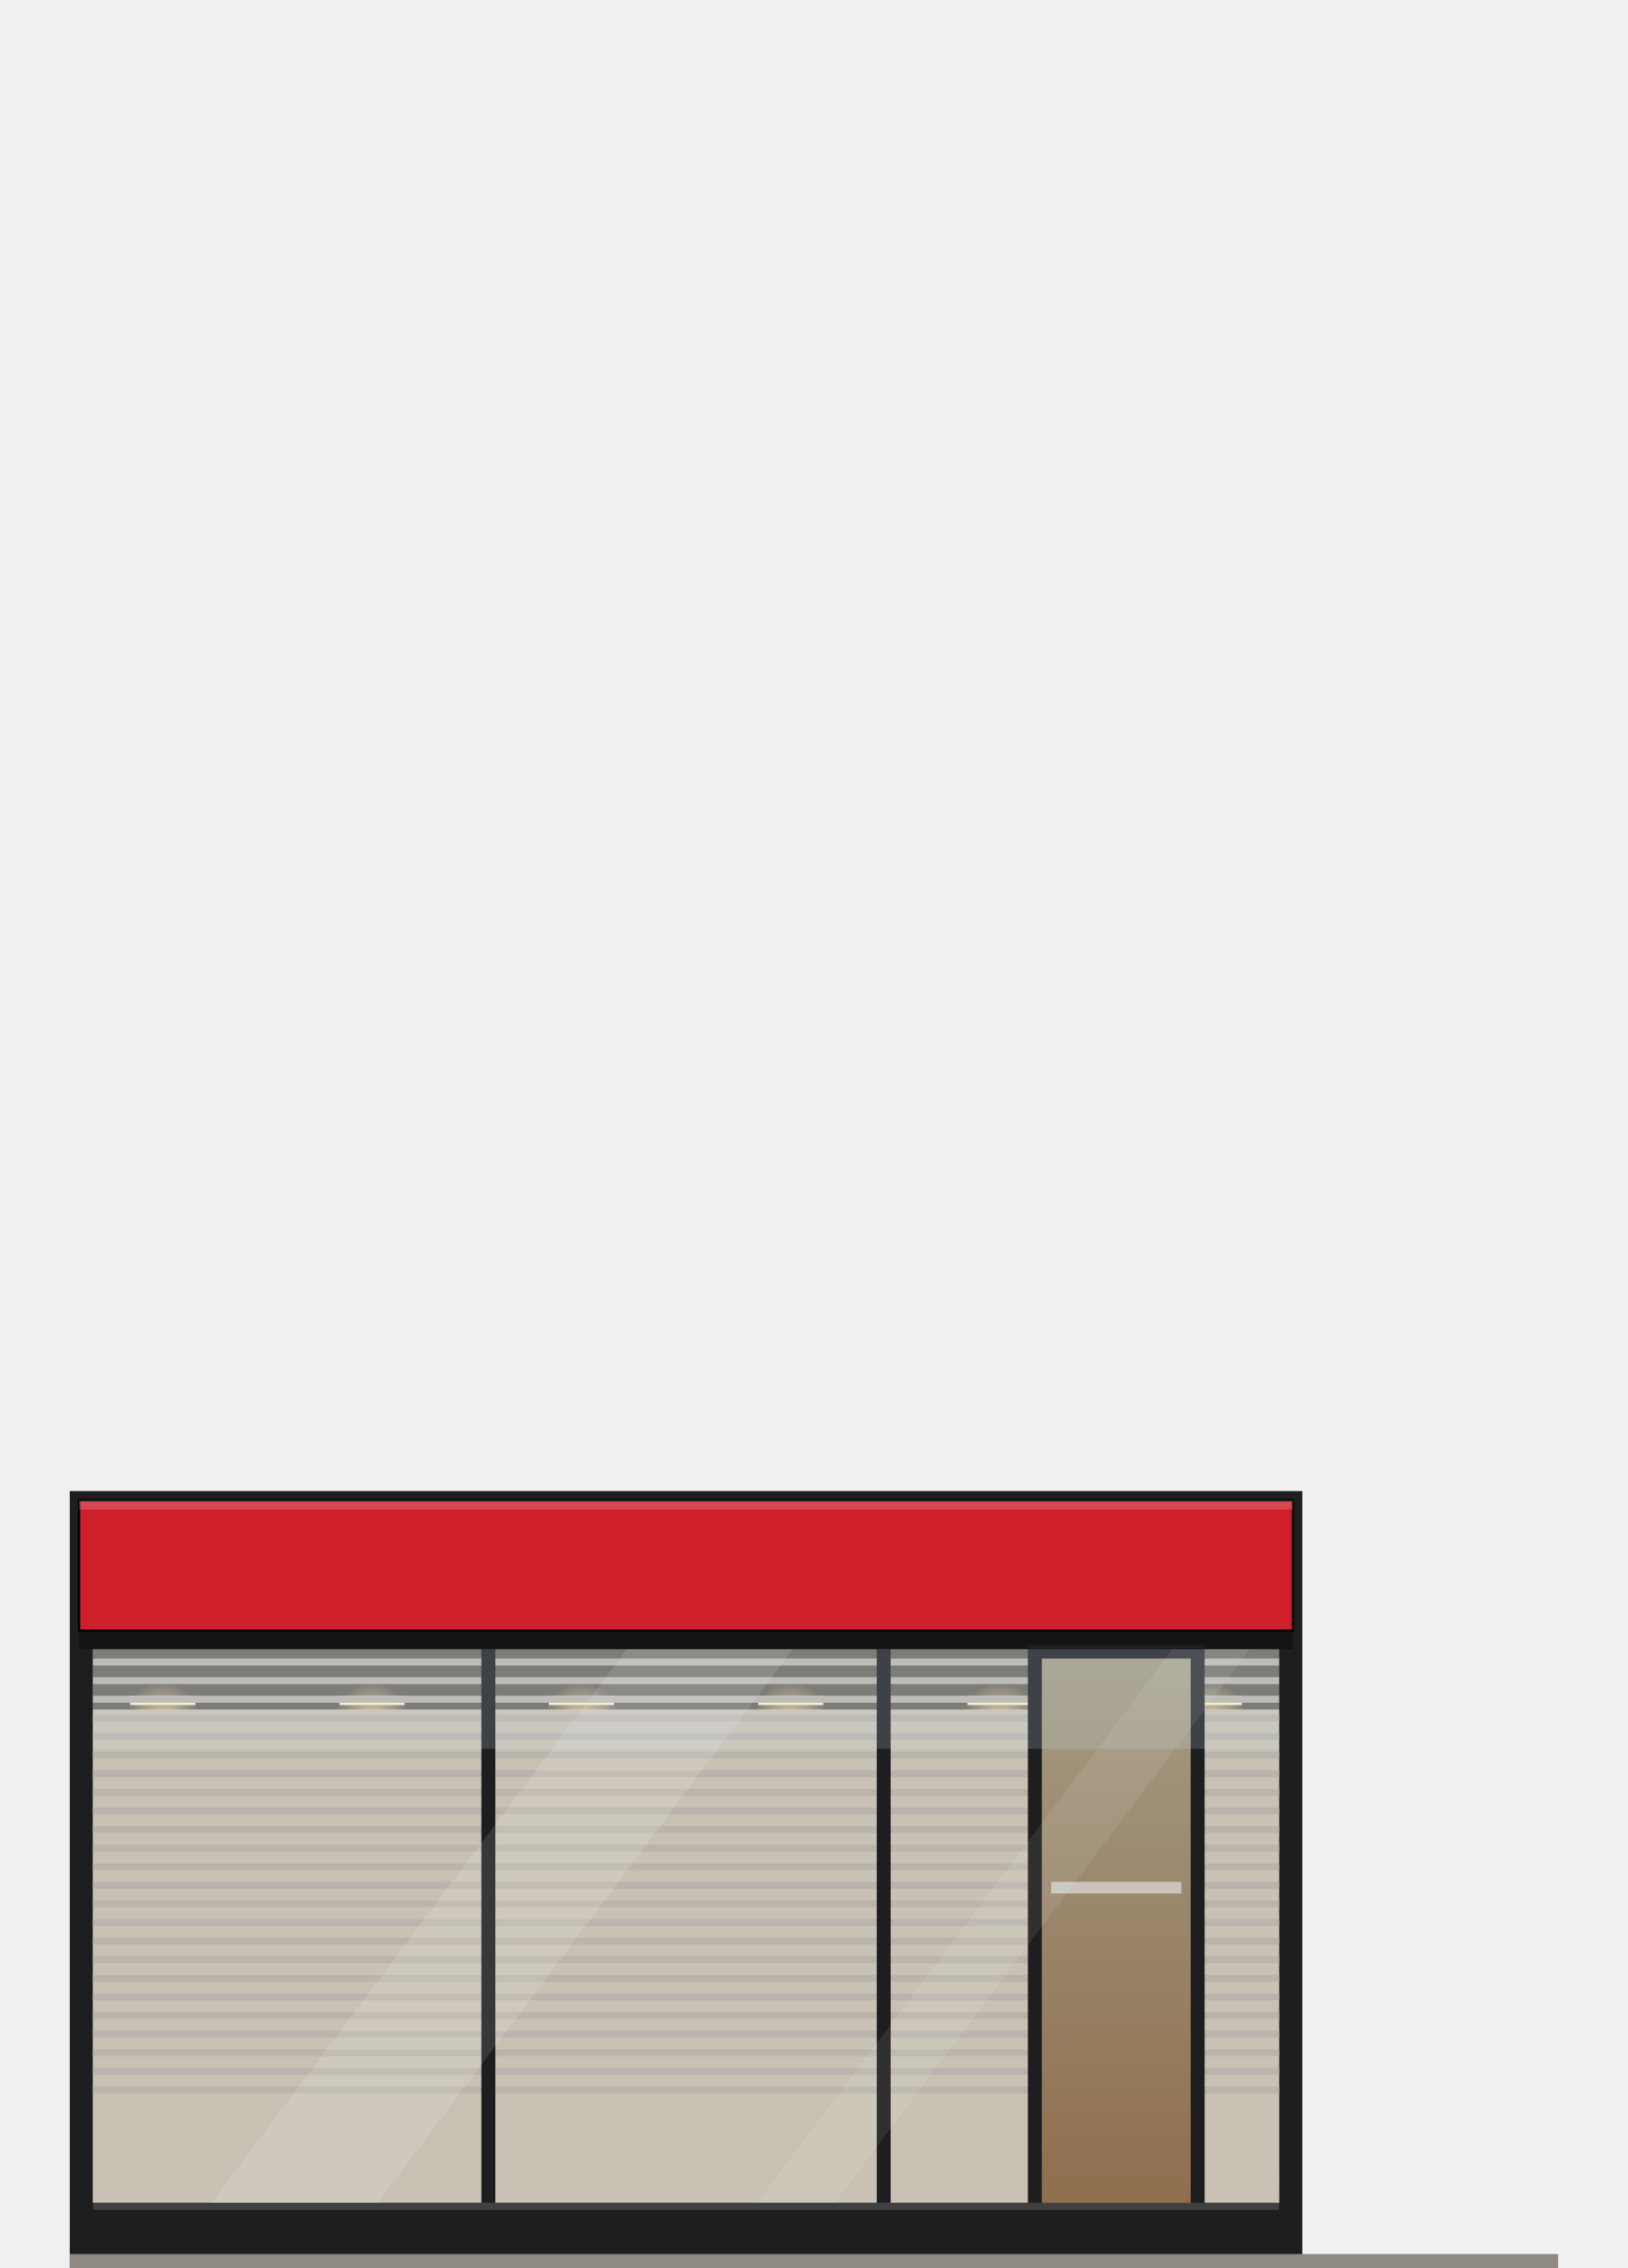
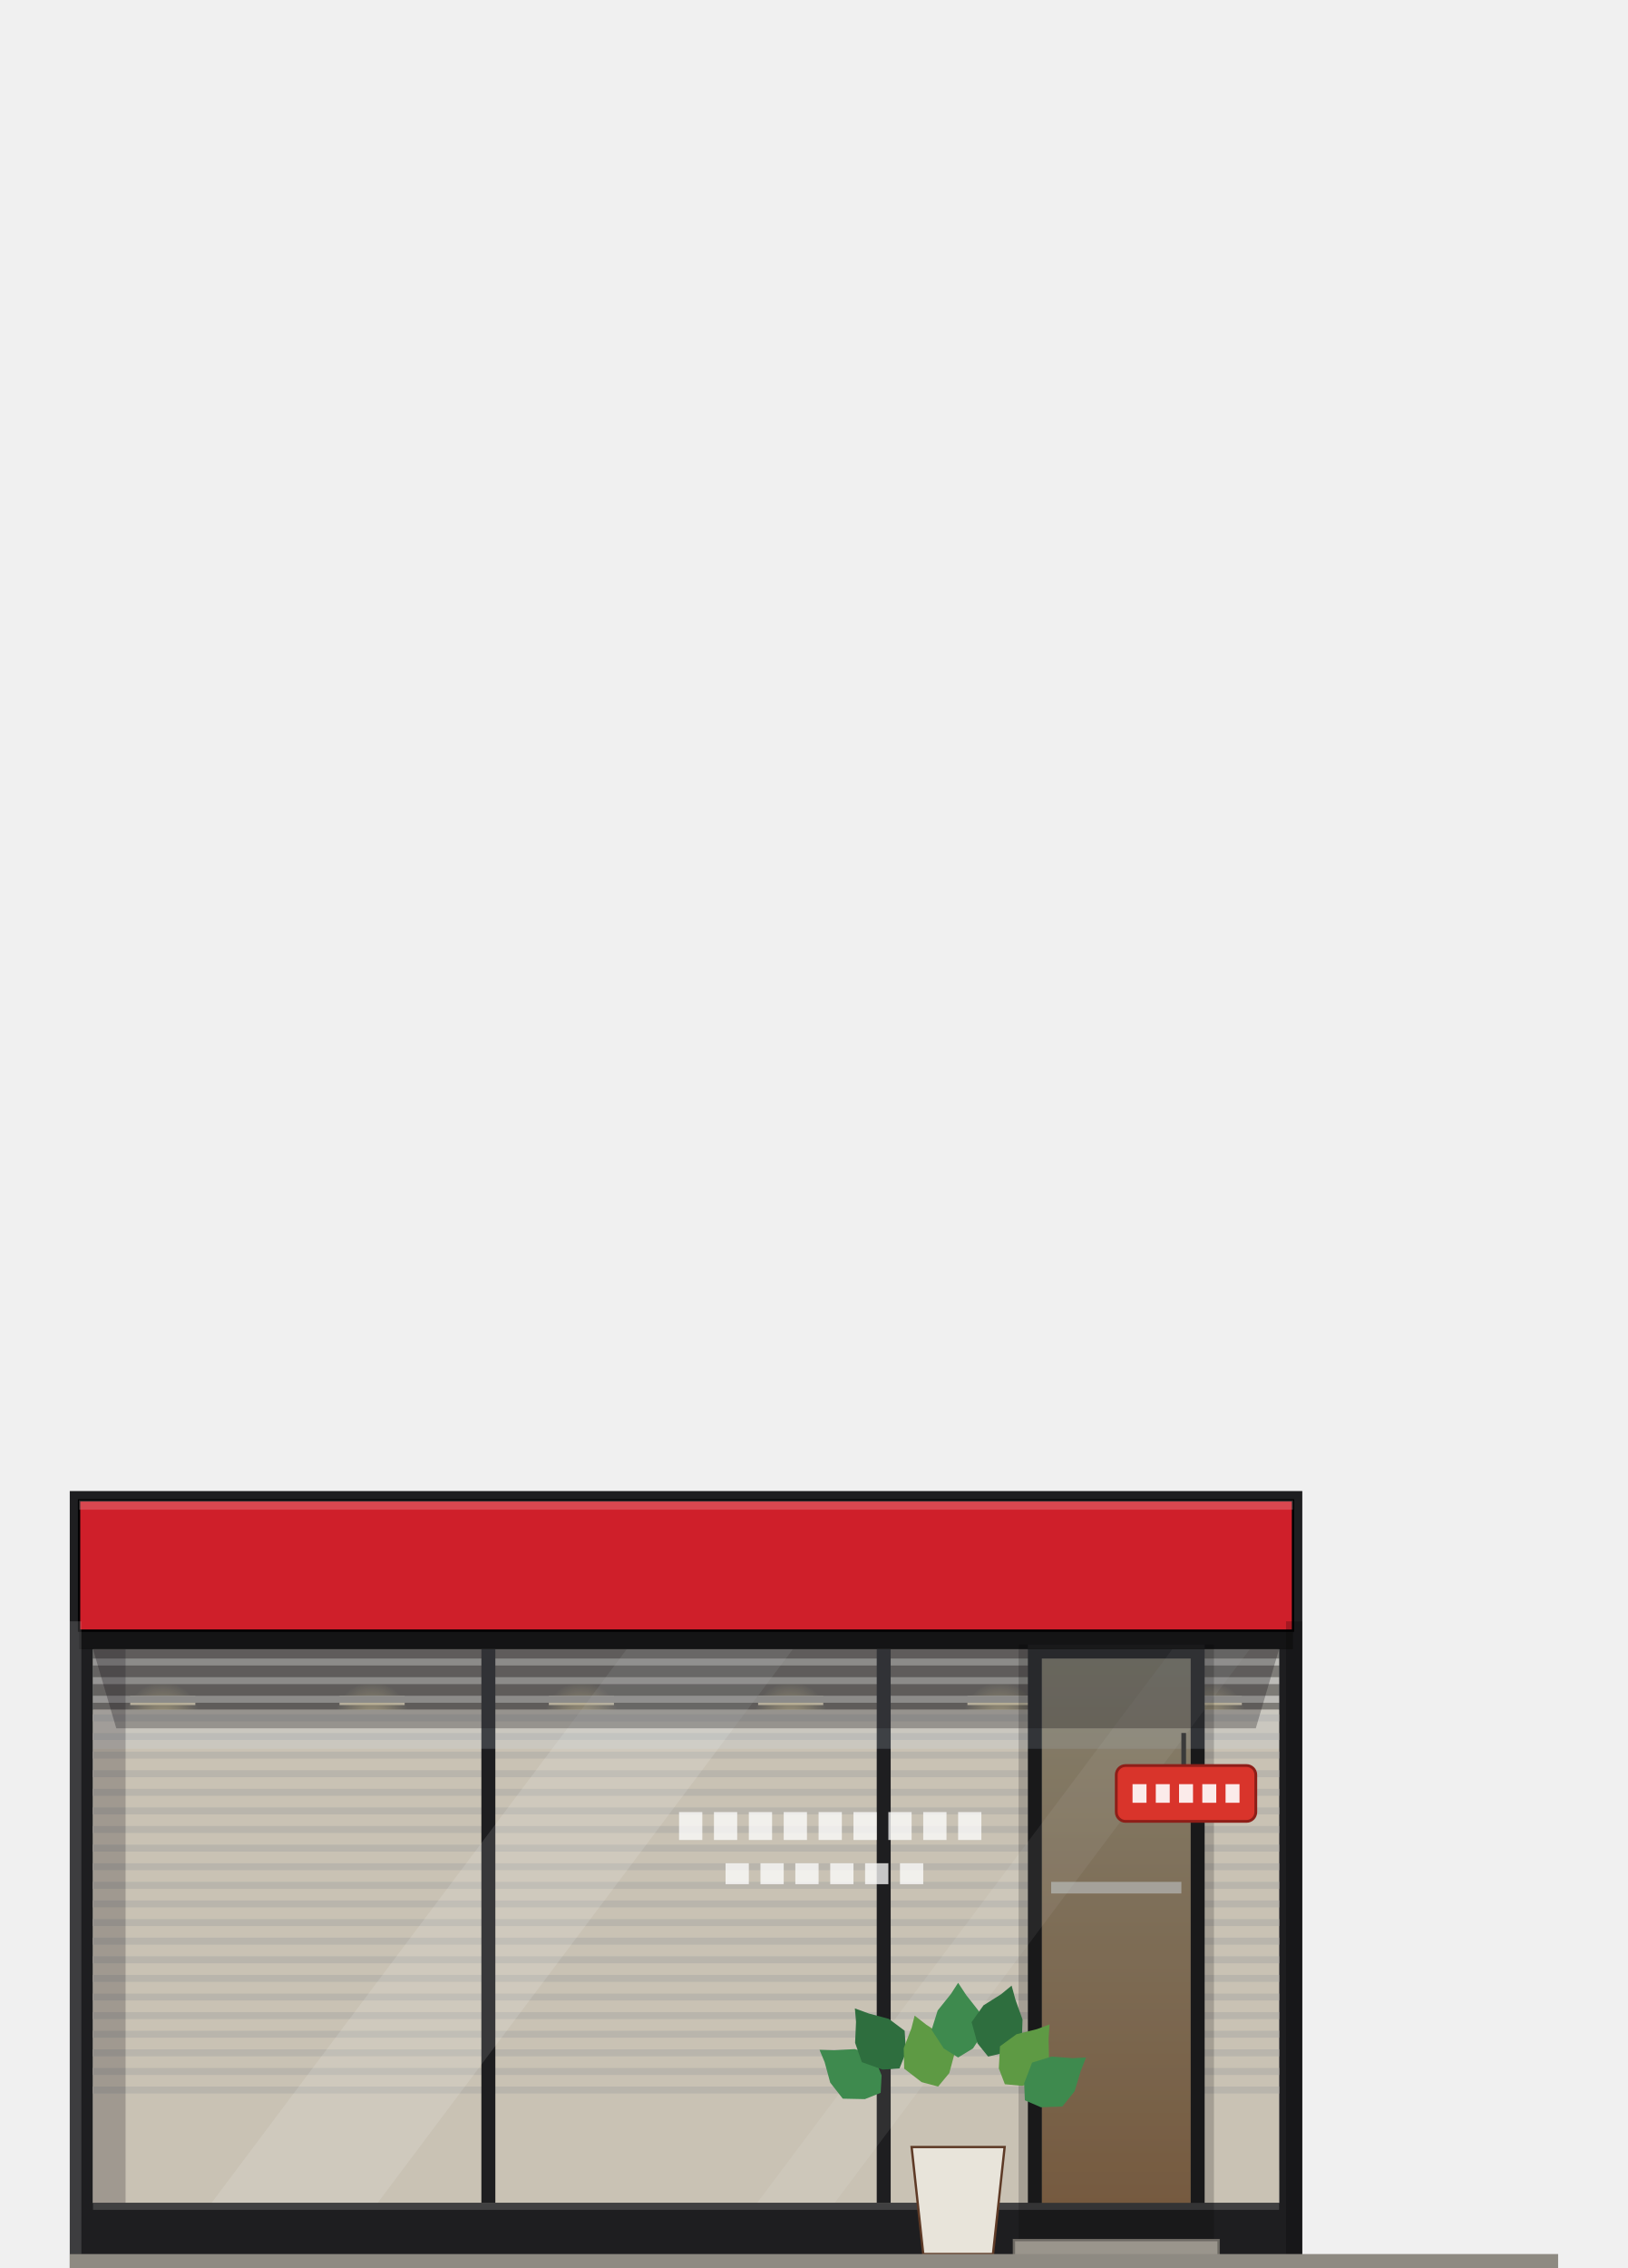
<svg xmlns="http://www.w3.org/2000/svg" width="700.0" height="975.0" viewBox="0 0 700.0 975.0">
  <defs>
    <linearGradient id="glass" x1="0" y1="0" x2="0" y2="1">
      <stop offset="0" stop-color="#C4E0EC" />
      <stop offset="1" stop-color="#557A90" />
    </linearGradient>
    <linearGradient id="shade" x1="0" y1="0" x2="0" y2="1">
      <stop offset="0" stop-color="#FFFFFF" stop-opacity="0.1" />
      <stop offset="1" stop-color="#000000" stop-opacity="0.16" />
    </linearGradient>
    <radialGradient id="glow">
      <stop offset="0" stop-color="#FFE9A8" stop-opacity="0.75" />
      <stop offset="1" stop-color="#FFE9A8" stop-opacity="0" />
    </radialGradient>
    <linearGradient id="warm" x1="0" y1="0" x2="0" y2="1">
      <stop offset="0" stop-color="#FFE7B5" />
      <stop offset="1" stop-color="#D98E4A" />
    </linearGradient>
    <linearGradient id="drop" x1="0" y1="0" x2="0" y2="1">
      <stop offset="0" stop-color="#2A1408" stop-opacity="0.3" />
      <stop offset="1" stop-color="#2A1408" stop-opacity="0" />
    </linearGradient>
    <linearGradient id="sun" x1="0" y1="0" x2="1" y2="0">
      <stop offset="0" stop-color="#FFE6B8" stop-opacity="0.14" />
      <stop offset="0.5" stop-color="#FFE6B8" stop-opacity="0" />
      <stop offset="1" stop-color="#1A0C14" stop-opacity="0.12" />
    </linearGradient>
    <radialGradient id="pumpkin_glow">
      <stop offset="0" stop-color="#FFB347" stop-opacity="0.6" />
      <stop offset="1" stop-color="#FFB347" stop-opacity="0" />
    </radialGradient>
  </defs>
  <rect x="30.0" y="641.0" width="530.0" height="334.0" fill="#1E1E20" />
  <rect x="34.0" y="645.0" width="522.0" height="56.0" fill="#D8202A" stroke="#000000" stroke-width="1.0" opacity="0.95" />
  <rect x="34.0" y="645.0" width="522.0" height="4.0" fill="#FFFFFF" opacity="0.18" />
  <rect x="34.0" y="701.0" width="522.0" height="8.0" fill="#000000" opacity="0.35" />
  <rect x="40.0" y="709.0" width="510.0" height="238.0" fill="#2F3A41" />
  <clipPath id="in1">
    <rect x="40.0" y="709.0" width="510.0" height="238.0" />
  </clipPath>
  <g clip-path="url(#in1)">
    <rect x="40.0" y="709.0" width="510.0" height="238.0" fill="#bebbb4" />
    <rect x="40.0" y="709.0" width="510.0" height="238.0" fill="url(#warm)" opacity="0.25" />
    <rect x="40.0" y="709.0" width="510.0" height="26.0" fill="#1E1A18" opacity="0.55" />
    <rect x="56.0" y="729.0" width="28.0" height="4.0" fill="#FFF2D0" />
    <circle cx="70.0" cy="739.0" r="16.0" fill="url(#glow)" />
    <rect x="146.0" y="729.0" width="28.0" height="4.0" fill="#FFF2D0" />
    <circle cx="160.0" cy="739.0" r="16.0" fill="url(#glow)" />
    <rect x="236.0" y="729.0" width="28.0" height="4.0" fill="#FFF2D0" />
    <circle cx="250.0" cy="739.0" r="16.0" fill="url(#glow)" />
    <rect x="326.0" y="729.0" width="28.0" height="4.0" fill="#FFF2D0" />
    <circle cx="340.0" cy="739.0" r="16.0" fill="url(#glow)" />
    <rect x="416.0" y="729.0" width="28.0" height="4.0" fill="#FFF2D0" />
    <circle cx="430.0" cy="739.0" r="16.0" fill="url(#glow)" />
    <rect x="506.0" y="729.0" width="28.0" height="4.0" fill="#FFF2D0" />
    <circle cx="520.0" cy="739.0" r="16.0" fill="url(#glow)" />
    <rect x="40.0" y="933.0" width="510.0" height="14.0" fill="#7c7a75" />
    <rect x="40.0" y="735.0" width="510.0" height="212.0" fill="#C9C2B4" />
    <rect x="40.0" y="713.0" width="510.0" height="3.0" fill="#B9B5AC" />
    <rect x="40.0" y="721.0" width="510.0" height="3.0" fill="#B9B5AC" />
    <rect x="40.0" y="729.0" width="510.0" height="3.0" fill="#B9B5AC" />
    <rect x="40.0" y="737.0" width="510.0" height="3.0" fill="#B9B5AC" />
    <rect x="40.0" y="745.0" width="510.0" height="3.0" fill="#B9B5AC" />
    <rect x="40.0" y="753.0" width="510.0" height="3.0" fill="#B9B5AC" />
    <rect x="40.0" y="761.0" width="510.0" height="3.0" fill="#B9B5AC" />
    <rect x="40.0" y="769.0" width="510.0" height="3.0" fill="#B9B5AC" />
    <rect x="40.0" y="777.0" width="510.0" height="3.0" fill="#B9B5AC" />
    <rect x="40.0" y="785.0" width="510.0" height="3.0" fill="#B9B5AC" />
    <rect x="40.0" y="793.0" width="510.0" height="3.0" fill="#B9B5AC" />
    <rect x="40.0" y="801.0" width="510.0" height="3.0" fill="#B9B5AC" />
    <rect x="40.0" y="809.0" width="510.0" height="3.0" fill="#B9B5AC" />
    <rect x="40.0" y="817.0" width="510.0" height="3.0" fill="#B9B5AC" />
    <rect x="40.0" y="825.0" width="510.0" height="3.0" fill="#B9B5AC" />
    <rect x="40.0" y="833.0" width="510.0" height="3.0" fill="#B9B5AC" />
    <rect x="40.0" y="841.0" width="510.0" height="3.0" fill="#B9B5AC" />
    <rect x="40.0" y="849.0" width="510.0" height="3.0" fill="#B9B5AC" />
    <rect x="40.0" y="857.0" width="510.0" height="3.0" fill="#B9B5AC" />
    <rect x="40.0" y="865.0" width="510.0" height="3.0" fill="#B9B5AC" />
    <rect x="40.0" y="873.0" width="510.0" height="3.0" fill="#B9B5AC" />
    <rect x="40.0" y="881.0" width="510.0" height="3.0" fill="#B9B5AC" />
    <rect x="40.0" y="889.0" width="510.0" height="3.0" fill="#B9B5AC" />
    <rect x="40.0" y="897.0" width="510.0" height="3.0" fill="#B9B5AC" />
  </g>
  <rect x="442.0" y="707.0" width="76.0" height="262.0" fill="#1E1E20" />
  <rect x="448.0" y="713.0" width="64.0" height="250.0" fill="#33404A" />
  <rect x="448.0" y="713.0" width="64.0" height="250.0" fill="url(#warm)" opacity="0.55" />
  <rect x="452.0" y="809.0" width="56.0" height="5.0" fill="#C9C5BC" />
  <rect x="207.0" y="709.0" width="6.0" height="238.0" fill="#1E1E20" />
  <rect x="377.0" y="709.0" width="6.0" height="238.0" fill="#1E1E20" />
  <rect x="40.0" y="947.0" width="510.0" height="22.0" fill="#1E1E20" />
  <rect x="40.0" y="947.0" width="510.0" height="3.0" fill="#FFFFFF" opacity="0.15" />
  <clipPath id="pane2">
    <rect x="40.0" y="709.0" width="510.0" height="238.0" />
  </clipPath>
  <g clip-path="url(#pane2)">
    <path d="M91.0 947.0 l178.5 -238.0 l71.4 0 l-178.5 238.0 Z" fill="#FFFFFF" opacity="0.12" />
    <path d="M325.6 947.0 l178.5 -238.0 l33.3 0 l-178.5 238.0 Z" fill="#FFFFFF" opacity="0.08" />
    <rect x="40.0" y="709.0" width="510.0" height="42.8" fill="#CFE0EC" opacity="0.18" />
  </g>
+   <path d="M40.0 709.0 L550.0 709.0 L540.0 743.0 L50.0 743.0 Z" fill="#0E0A10" opacity="0.28" />
+   <rect x="40.0" y="709.0" width="14.0" height="238.0" fill="#0E0A10" opacity="0.22" />
+   <rect x="438.0" y="707.0" width="84.0" height="262.0" fill="#000000" opacity="0.18" />
+   <rect x="436.0" y="963.0" width="88.0" height="8.0" fill="#9A958C" stroke="#6E6A64" stroke-width="1.0" />
+   <rect x="30.0" y="697.0" width="5.0" height="272.0" fill="#FFFFFF" opacity="0.14" />
+   <rect x="553.0" y="697.0" width="7.0" height="272.0" fill="#000000" opacity="0.22" />
+   <rect x="508.0" y="745.0" width="2.0" height="14.0" fill="#3A3A3A" />
+   <rect x="480.0" y="759.0" width="60.0" height="24.0" fill="#D9342B" stroke="#8E1E18" stroke-width="1.2" rx="4" />
+   <rect x="487.0" y="767.0" width="6.0" height="8.0" fill="#FFFFFF" opacity="0.9" />
+   <rect x="497.0" y="767.0" width="6.0" height="8.0" fill="#FFFFFF" opacity="0.9" />
+   <rect x="507.0" y="767.0" width="6.0" height="8.0" fill="#FFFFFF" opacity="0.9" />
+   <rect x="517.0" y="767.0" width="6.0" height="8.0" fill="#FFFFFF" opacity="0.9" />
+   <rect x="527.0" y="767.0" width="6.0" height="8.0" fill="#FFFFFF" opacity="0.9" />
+   <rect x="292.0" y="779.0" width="10.0" height="12.0" fill="#FFFFFF" opacity="0.75" />
+   <rect x="307.0" y="779.0" width="10.0" height="12.0" fill="#FFFFFF" opacity="0.75" />
+   <rect x="322.0" y="779.0" width="10.0" height="12.0" fill="#FFFFFF" opacity="0.75" />
+   <rect x="337.0" y="779.0" width="10.0" height="12.0" fill="#FFFFFF" opacity="0.75" />
+   <rect x="352.0" y="779.0" width="10.0" height="12.0" fill="#FFFFFF" opacity="0.75" />
+   <rect x="367.0" y="779.0" width="10.0" height="12.0" fill="#FFFFFF" opacity="0.75" />
+   <rect x="382.0" y="779.0" width="10.0" height="12.0" fill="#FFFFFF" opacity="0.75" />
+   <rect x="397.0" y="779.0" width="10.0" height="12.0" fill="#FFFFFF" opacity="0.75" />
+   <rect x="412.0" y="779.0" width="10.0" height="12.0" fill="#FFFFFF" opacity="0.75" />
+   <rect x="312.0" y="801.0" width="10.0" height="9.0" fill="#FFFFFF" opacity="0.75" />
+   <rect x="327.0" y="801.0" width="10.0" height="9.0" fill="#FFFFFF" opacity="0.75" />
+   <rect x="342.0" y="801.0" width="10.0" height="9.0" fill="#FFFFFF" opacity="0.75" />
+   <rect x="357.0" y="801.0" width="10.0" height="9.0" fill="#FFFFFF" opacity="0.75" />
+   <rect x="372.0" y="801.0" width="10.0" height="9.0" fill="#FFFFFF" opacity="0.75" />
+   <rect x="387.0" y="801.0" width="10.0" height="9.0" fill="#FFFFFF" opacity="0.75" />
+   <path d="M392.0 923.0 L432.0 923.0 L427.0 969.0 L397.0 969.0 Z" fill="#E8E4DA" stroke="#5E3A26" stroke-width="1.0" />
+   <path d="M378.7 899.7L371.9 902.4L362.4 902.2L357.0 895.3L354.6 886.5L352.4 881.2L358.7 881.4L367.6 880.9L375.7 883.6L379.1 892.2 Z" fill="#3E8A4E" />
+   <path d="M386.8 889.2L379.5 889.7L370.6 886.5L367.7 878.2L368.1 869.2L367.6 863.4L373.6 865.6L382.2 867.9L389.0 873.0L389.6 882.2 Z" fill="#2E6E3E" />
+   <path d="M403.4 897.0L396.3 895.1L388.8 889.3L388.6 880.5L391.9 872.0L393.3 866.5L398.3 870.4L405.7 875.3L410.6 882.3L408.2 891.2 Z" fill="#5E9A44" />
+   <path d="M412.0 884.5L405.8 880.6L400.6 872.6L403.2 864.3L408.9 857.2L412.0 852.4L415.5 857.7L421.0 864.7L423.4 872.9L418.4 880.6 Z" fill="#3E8A4E" />
+   <path d="M424.9 884.1L420.3 878.4L417.8 869.3L422.9 862.1L430.5 857.3L435.0 853.6L436.7 859.8L439.7 868.2L439.4 876.7L432.2 882.4 Z" fill="#2E6E3E" />
+   <path d="M432.1 896.0L429.5 889.2L430.0 879.7L437.1 874.5L445.9 872.3L451.3 870.3L450.9 876.6L451.1 885.5L448.2 893.5L439.6 896.7 Z" fill="#5E9A44" />
+   <path d="M440.7 902.9L440.4 895.6L443.8 886.7L452.2 884.1L461.3 884.8L467.0 884.5L464.7 890.4L462.1 899.0L456.8 905.6L447.6 905.9 Z" fill="#3E8A4E" />
  <rect x="30.0" y="969.0" width="640.0" height="6.0" fill="#8E8A82" />
</svg>
